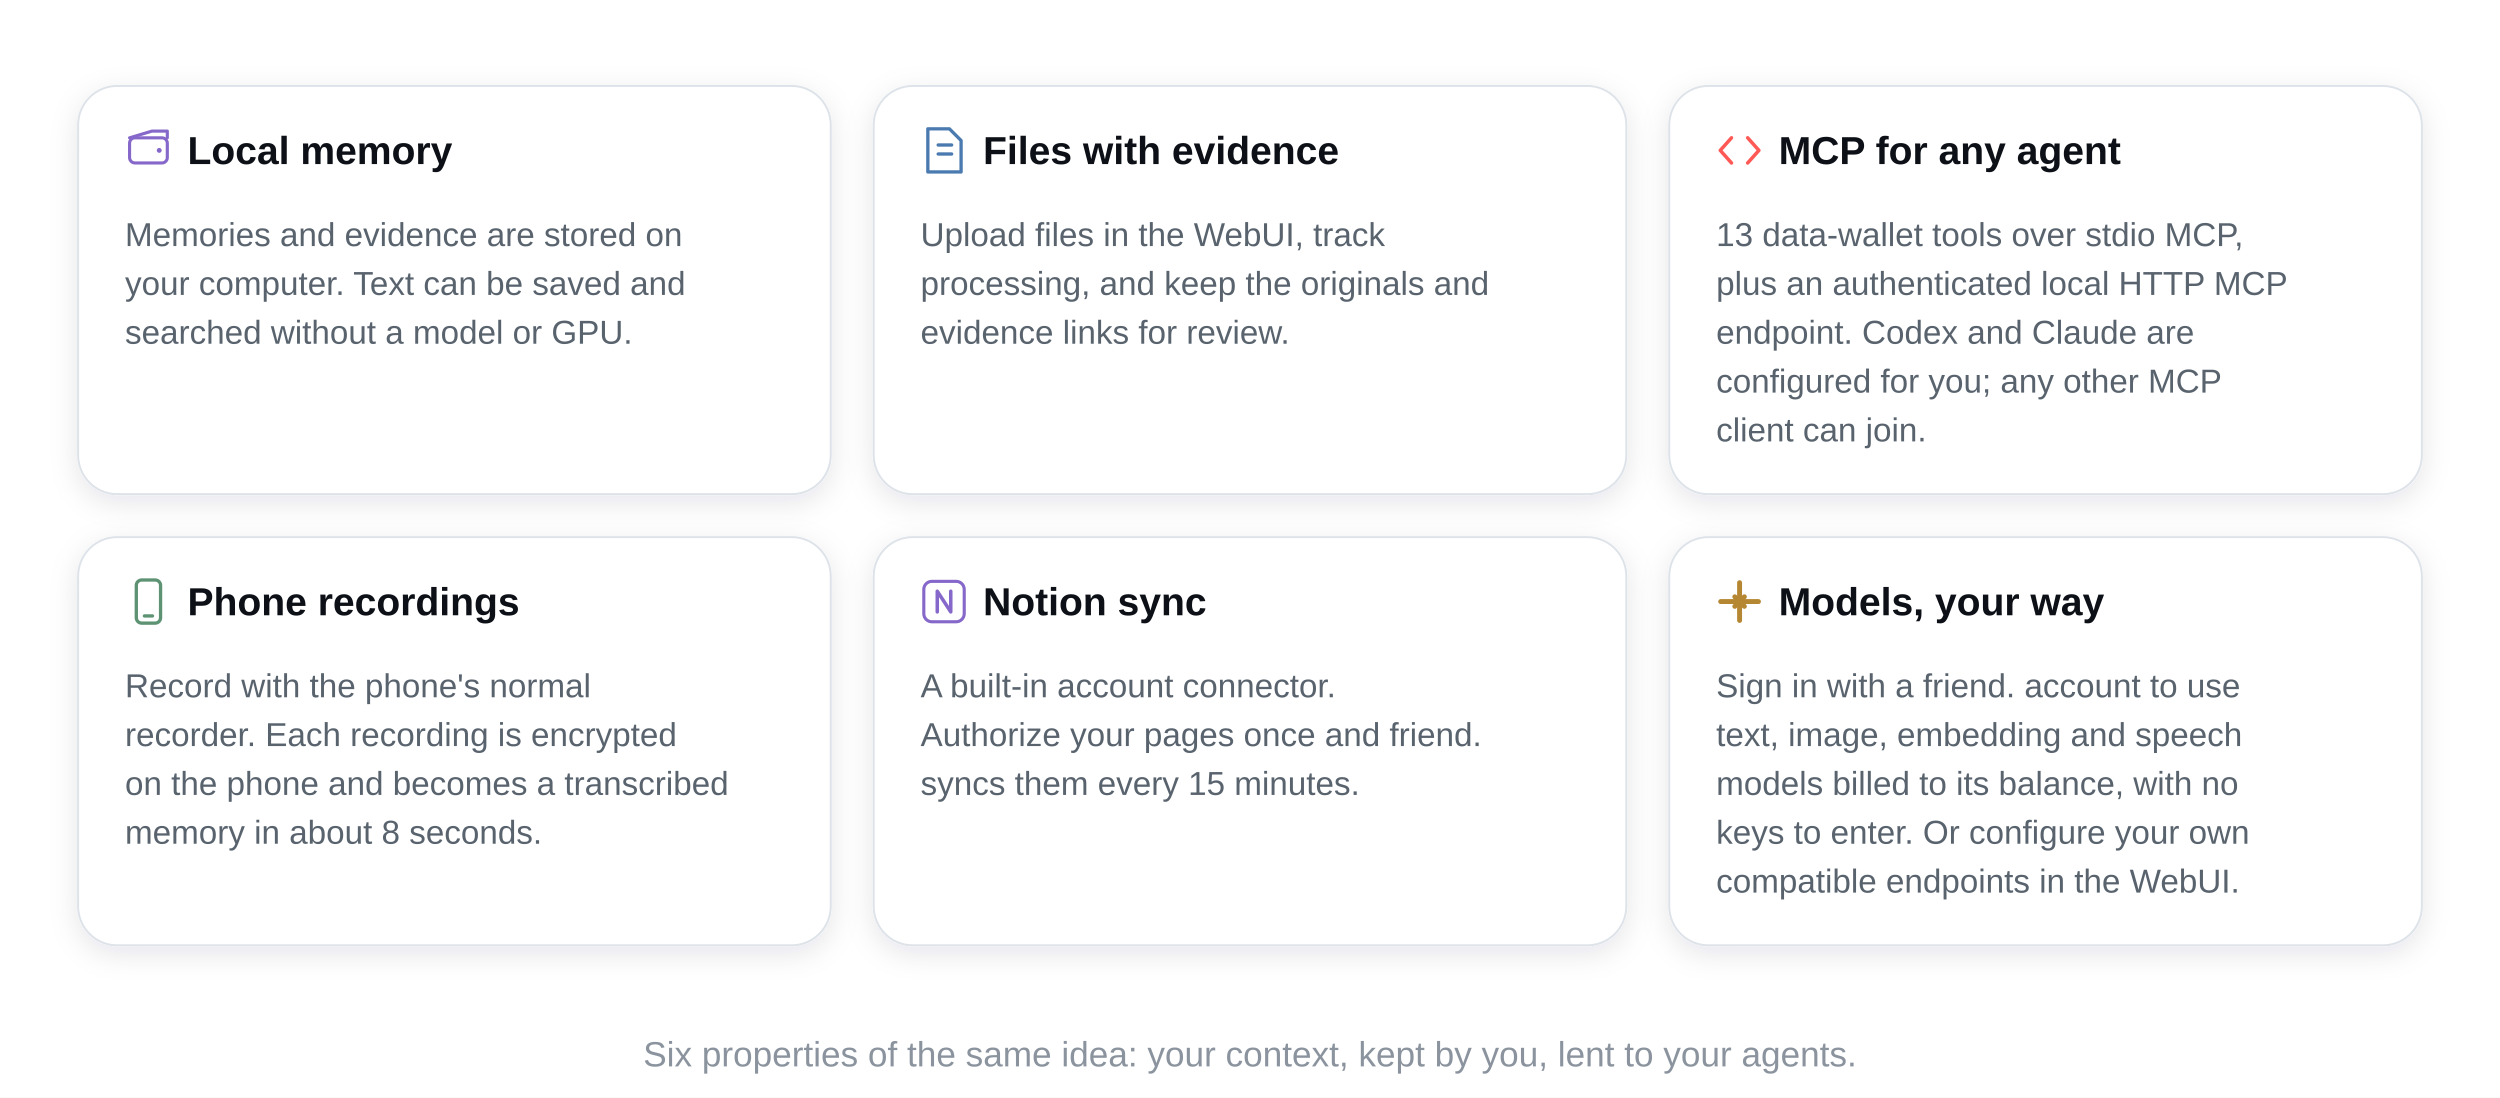
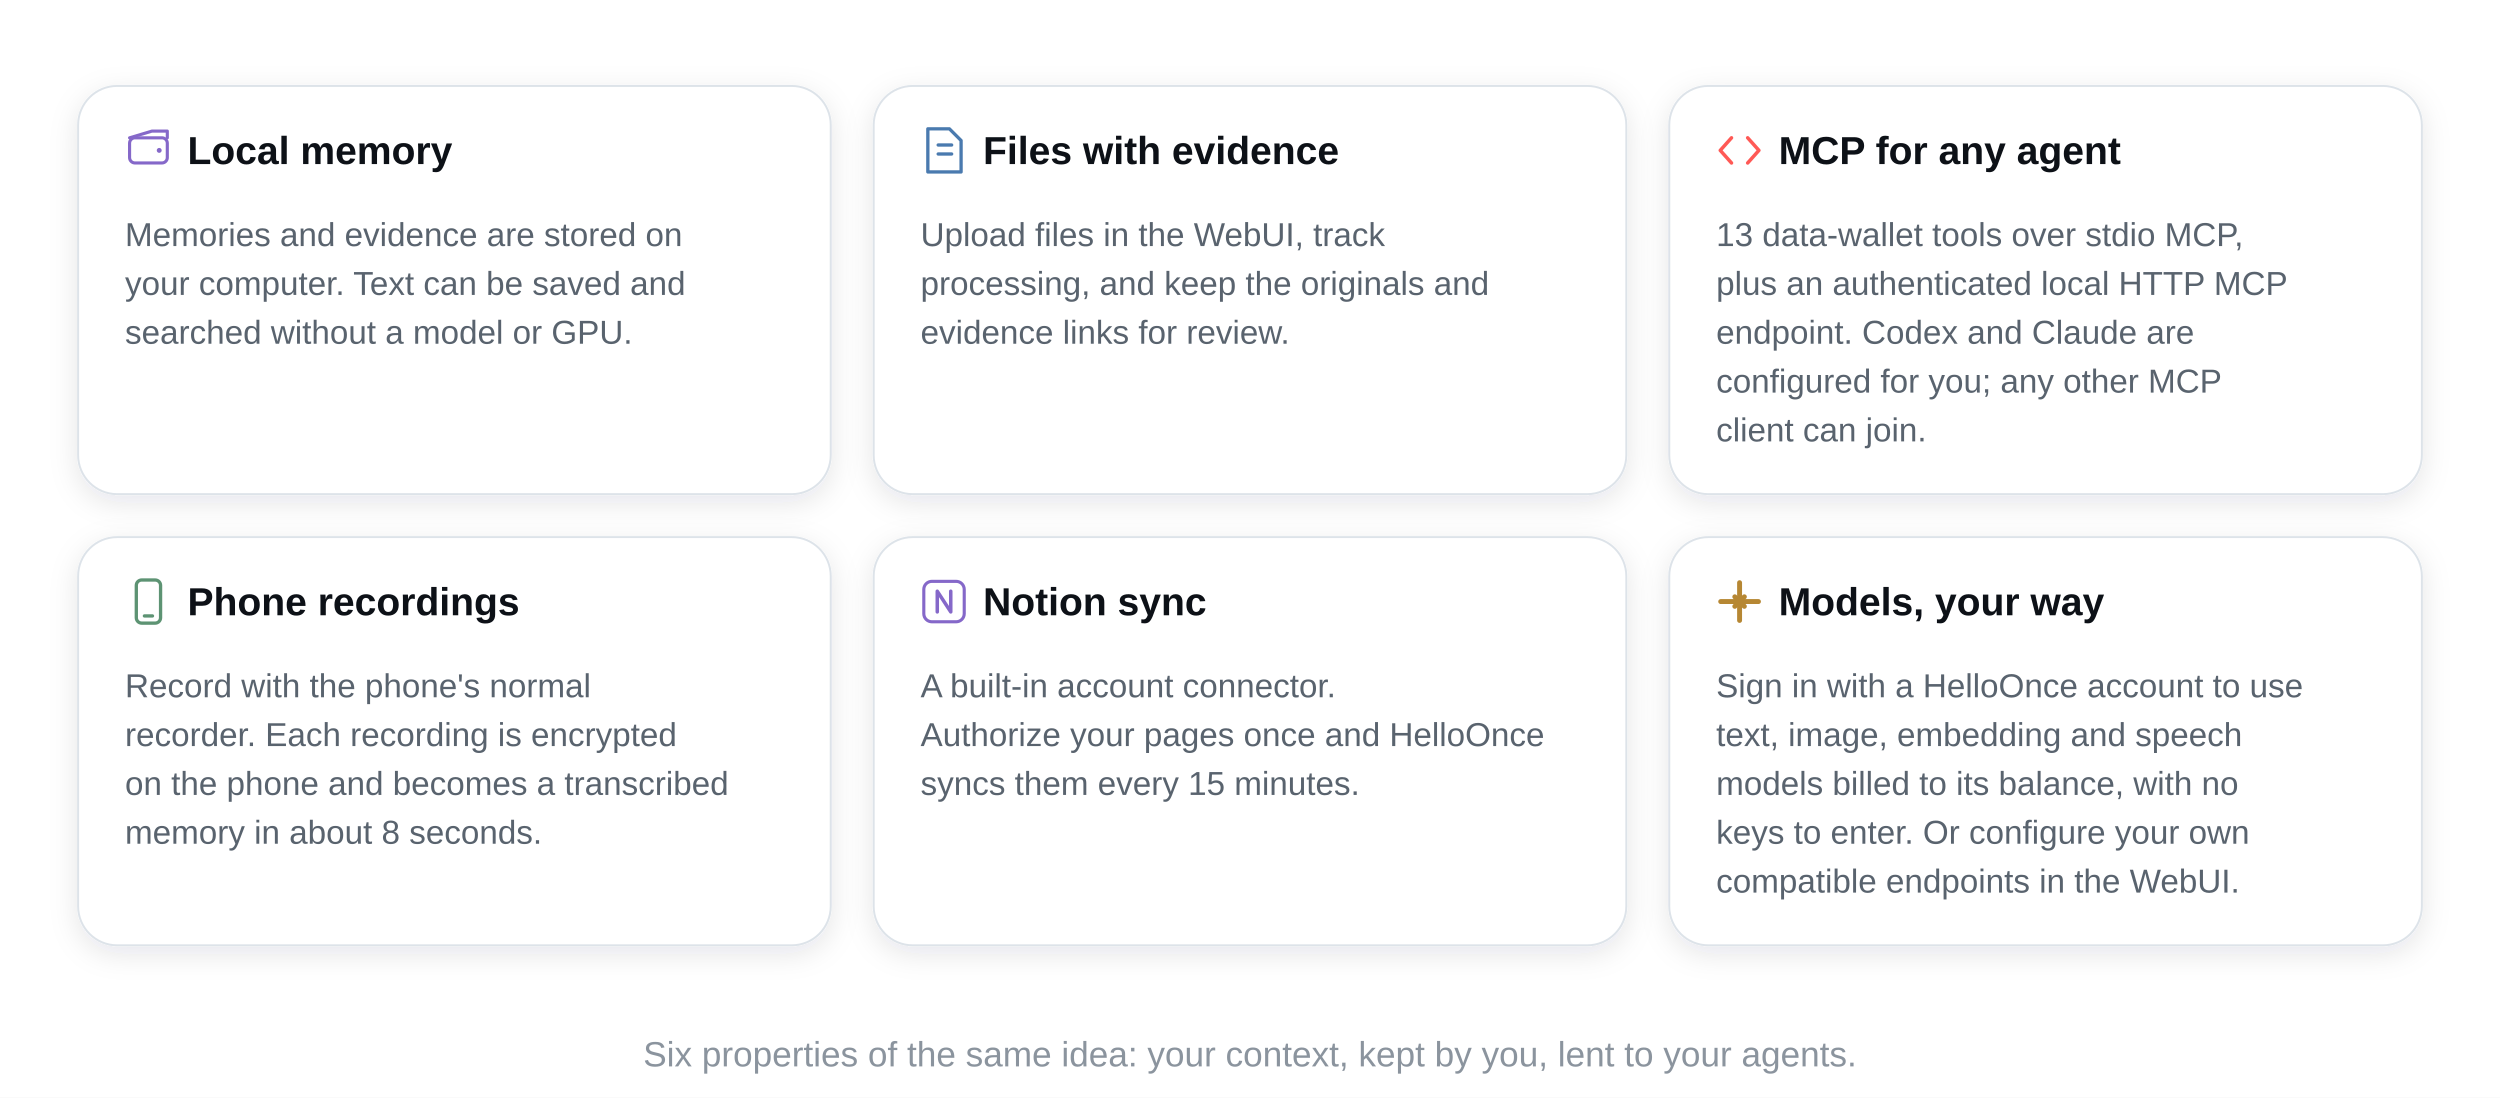
<svg xmlns="http://www.w3.org/2000/svg" viewBox="0 0 1280 562" width="1280" height="562" role="img" aria-label="Six capabilities: local memory, files with evidence, MCP for Codex and Claude, phone recordings, Notion sync, and configurable models.">
  <defs>
    <radialGradient id="halo" cx="50%" cy="50%" r="50%">
      <stop offset="0" stop-color="#FF7A70" stop-opacity=".55" />
      <stop offset=".45" stop-color="#FF7A70" stop-opacity=".18" />
      <stop offset="1" stop-color="#FF7A70" stop-opacity="0" />
    </radialGradient>
    <linearGradient id="cardGrad" x1="0" y1="0" x2="0" y2="1">
      <stop offset="0" stop-color="#FFFFFF" />
      <stop offset="1" stop-color="#FFFFFF" />
    </linearGradient>
    <linearGradient id="cardAltGrad" x1="0" y1="0" x2="0" y2="1">
      <stop offset="0" stop-color="#F6F8FA" />
      <stop offset="1" stop-color="#F6F8FA" />
    </linearGradient>
    <filter id="soft" x="-30%" y="-30%" width="160%" height="180%">
      <feDropShadow dx="0" dy="8" stdDeviation="14" flood-color="rgba(31,35,40,.13)" flood-opacity="1" />
    </filter>
    <filter id="softSm" x="-30%" y="-30%" width="160%" height="180%">
      <feDropShadow dx="0" dy="4" stdDeviation="7" flood-color="rgba(31,35,40,.13)" flood-opacity=".8" />
    </filter>
  </defs>
  <style>
  .s{font-family:-apple-system, BlinkMacSystemFont, 'Segoe UI Variable Display', 'Segoe UI', 'Helvetica Neue', Arial, 'Microsoft YaHei', 'PingFang SC', 'Hiragino Sans GB', 'Noto Sans CJK SC', sans-serif}
  .m{font-family:ui-monospace, SFMono-Regular, 'SF Mono', Menlo, Consolas, 'Liberation Mono', 'Microsoft YaHei', monospace}
  .rise{opacity:0;animation:rise .9s cubic-bezier(.16,.84,.32,1) both}
  @keyframes rise{from{opacity:0;transform:translateY(14px);filter:blur(6px)}to{opacity:1;transform:none;filter:blur(0)}}
  @keyframes breathe{0%,100%{opacity:.45;transform:scale(.96)}50%{opacity:.9;transform:scale(1.05)}}
  @keyframes breathe2{
    0%{opacity:.05;transform:scale(.93);animation-timing-function:cubic-bezier(.66,0,.34,1)}
    18%{opacity:.12;transform:scale(1.03);animation-timing-function:cubic-bezier(.37,0,.63,1)}
    34%{opacity:.07;transform:scale(.99);animation-timing-function:cubic-bezier(.45,0,.55,1)}
    57%{opacity:.15;transform:scale(1.085);animation-timing-function:cubic-bezier(.3,0,.7,1)}
    72%{opacity:.088;transform:scale(1.008);animation-timing-function:cubic-bezier(.6,0,.4,1)}
    88%{opacity:.126;transform:scale(1.052);animation-timing-function:cubic-bezier(.5,0,.5,1)}
    100%{opacity:.05;transform:scale(.93)}
  }
  @keyframes twinkle{0%,100%{opacity:.12}50%{opacity:.5}}
  .tw{animation:twinkle 9s ease-in-out infinite}
  .snr{animation:snr 5.4s cubic-bezier(.16,.84,.32,1) infinite;transform-box:fill-box;transform-origin:center}
  @keyframes snr{0%{transform:scale(.5);opacity:.55}65%{opacity:0}100%{transform:scale(1.6);opacity:0}}
  .swp{animation-timing-function:cubic-bezier(.83,0,.17,1);animation-iteration-count:infinite;opacity:0}
  .march{animation:march 1.65s linear infinite}
  .dp{animation:dotpulse 2.6s ease-in-out infinite}
  @keyframes dotpulse{0%,100%{opacity:.42}50%{opacity:1}}
  @keyframes march{to{stroke-dashoffset:-24}}
  .scan{animation:scan 4s cubic-bezier(.83,0,.17,1) infinite;opacity:0}
  @keyframes scan{0%{transform:translateX(0);opacity:0}8%{opacity:1}88%{opacity:1}100%{transform:translateX(1140px);opacity:0}}
  @media (prefers-reduced-motion: reduce){
    .rise{animation:none!important;opacity:1!important;filter:none!important;transform:none!important}
    .tw{animation:none!important;opacity:.55!important}
    .snr,.swp,.scan{animation:none!important;opacity:0!important}
    .march{animation:none!important}
    .dp{animation:none!important;opacity:1!important}
  }@keyframes swp{0%{transform:translateX(0);opacity:0}18%{opacity:1}82%{opacity:1}100%{transform:translateX(285.33px);opacity:0}}</style>
  <rect width="1280" height="562" fill="#FFFFFF" />
  <g filter="url(#softSm)">
    <rect x="40" y="44" width="385.33" height="209" rx="20" fill="#FFFFFF" stroke="#DDE3E9" stroke-width="1" />
  </g>
  <g transform="translate(76 77)" opacity=".92">
    <g fill="none" stroke="#7B5BC4" stroke-width="1.6" stroke-linecap="round" stroke-linejoin="round">
      <rect x="-9.66" y="-6.44" width="19.32" height="12.88" rx="2.76" />
      <path d="M-9.66 -6.44 l11.5 -3.45 h7.82 v3.45" />
      <circle cx="5.52" cy="0" r="1.265" fill="#7B5BC4" stroke="none" />
    </g>
  </g>
  <text x="96" y="84" font-size="20" font-weight="600" fill="#0D1117" class="s">Local memory</text>
  <text x="64" y="126" font-size="17" font-weight="400" fill="#59636E" class="s">Memories and evidence are stored on</text>
  <text x="64" y="151" font-size="17" font-weight="400" fill="#59636E" class="s">your computer. Text can be saved and</text>
  <text x="64" y="176" font-size="17" font-weight="400" fill="#59636E" class="s">searched without a model or GPU.</text>
  <g filter="url(#softSm)">
    <rect x="447.33" y="44" width="385.33" height="209" rx="20" fill="#FFFFFF" stroke="#DDE3E9" stroke-width="1" />
  </g>
  <g transform="translate(483.3333 77)" opacity=".92">
    <g fill="none" stroke="#3B6FA8" stroke-width="1.7" stroke-linecap="round" stroke-linejoin="round">
      <path d="M-8.28 -11.04 h11.04 l5.98 5.98 v16.1 h-17.02 z" />
      <path d="M-2.99 -2.76 h6.9 M-2.99 1.84 h6.9" />
    </g>
  </g>
  <text x="503.33" y="84" font-size="20" font-weight="600" fill="#0D1117" class="s">Files with evidence</text>
  <text x="471.33" y="126" font-size="17" font-weight="400" fill="#59636E" class="s">Upload files in the WebUI, track</text>
  <text x="471.33" y="151" font-size="17" font-weight="400" fill="#59636E" class="s">processing, and keep the originals and</text>
  <text x="471.33" y="176" font-size="17" font-weight="400" fill="#59636E" class="s">evidence links for review.</text>
  <g filter="url(#softSm)">
    <rect x="854.67" y="44" width="385.33" height="209" rx="20" fill="#FFFFFF" stroke="#DDE3E9" stroke-width="1" />
  </g>
  <g transform="translate(890.6667 77)" opacity=".92">
    <g fill="none" stroke="#FF4B47" stroke-width="1.8" stroke-linecap="round" stroke-linejoin="round">
      <path d="M-4.14 -6.44 l-5.75 6.44 l5.75 6.44" />
      <path d="M4.14 -6.44 l5.75 6.44 l-5.75 6.44" />
    </g>
  </g>
  <text x="910.67" y="84" font-size="20" font-weight="600" fill="#0D1117" class="s">MCP for any agent</text>
  <text x="878.67" y="126" font-size="17" font-weight="400" fill="#59636E" class="s">13 data-wallet tools over stdio MCP,</text>
  <text x="878.67" y="151" font-size="17" font-weight="400" fill="#59636E" class="s">plus an authenticated local HTTP MCP</text>
  <text x="878.67" y="176" font-size="17" font-weight="400" fill="#59636E" class="s">endpoint. Codex and Claude are</text>
  <text x="878.67" y="201" font-size="17" font-weight="400" fill="#59636E" class="s">configured for you; any other MCP</text>
  <text x="878.67" y="226" font-size="17" font-weight="400" fill="#59636E" class="s">client can join.</text>
  <g filter="url(#softSm)">
    <rect x="40" y="275" width="385.33" height="209" rx="20" fill="#FFFFFF" stroke="#DDE3E9" stroke-width="1" />
  </g>
  <g transform="translate(76 308)" opacity=".92">
    <g fill="none" stroke="#4F8A67" stroke-width="1.7" stroke-linecap="round">
      <rect x="-6.21" y="-11.04" width="12.42" height="22.08" rx="2.76" />
      <path d="M-2.07 7.36 h4.14" />
    </g>
  </g>
  <text x="96" y="315" font-size="20" font-weight="600" fill="#0D1117" class="s">Phone recordings</text>
  <text x="64" y="357" font-size="17" font-weight="400" fill="#59636E" class="s">Record with the phone's normal</text>
  <text x="64" y="382" font-size="17" font-weight="400" fill="#59636E" class="s">recorder. Each recording is encrypted</text>
  <text x="64" y="407" font-size="17" font-weight="400" fill="#59636E" class="s">on the phone and becomes a transcribed</text>
  <text x="64" y="432" font-size="17" font-weight="400" fill="#59636E" class="s">memory in about 8 seconds.</text>
  <g filter="url(#softSm)">
    <rect x="447.33" y="275" width="385.33" height="209" rx="20" fill="#FFFFFF" stroke="#DDE3E9" stroke-width="1" />
  </g>
  <g transform="translate(483.3333 308)" opacity=".92">
    <g>
      <rect x="-10.35" y="-10.35" width="20.7" height="20.7" rx="4.14" fill="none" stroke="#7B5BC4" stroke-width="1.6" />
      <path d="M-3.45 5.29 v-10.58 l6.9 10.58 v-10.58" fill="none" stroke="#7B5BC4" stroke-width="1.8" stroke-linecap="round" stroke-linejoin="round" />
    </g>
  </g>
  <text x="503.33" y="315" font-size="20" font-weight="600" fill="#0D1117" class="s">Notion sync</text>
  <text x="471.33" y="357" font-size="17" font-weight="400" fill="#59636E" class="s">A built-in account connector.</text>
-   <text x="471.33" y="382" font-size="17" font-weight="400" fill="#59636E" class="s">Authorize your pages once and friend.</text>
+   <text x="471.33" y="382" font-size="17" font-weight="400" fill="#59636E" class="s">Authorize your pages once and HelloOnce</text>
  <text x="471.33" y="407" font-size="17" font-weight="400" fill="#59636E" class="s">syncs them every 15 minutes.</text>
  <g filter="url(#softSm)">
    <rect x="854.67" y="275" width="385.33" height="209" rx="20" fill="#FFFFFF" stroke="#DDE3E9" stroke-width="1" />
  </g>
  <g transform="translate(890.6667 308)" opacity=".92">
    <g>
      <line x1="0" y1="0" x2="0" y2="-9.66" stroke="#B07D22" stroke-width="2.53" stroke-linecap="round" />
      <line x1="0" y1="0" x2="2.44" y2="-2.44" stroke="#B07D22" stroke-width="2.53" stroke-linecap="round" />
      <line x1="0" y1="0" x2="9.66" y2="0" stroke="#B07D22" stroke-width="2.53" stroke-linecap="round" />
      <line x1="0" y1="0" x2="2.44" y2="2.44" stroke="#B07D22" stroke-width="2.53" stroke-linecap="round" />
      <line x1="0" y1="0" x2="0" y2="9.66" stroke="#B07D22" stroke-width="2.53" stroke-linecap="round" />
      <line x1="0" y1="0" x2="-2.44" y2="2.44" stroke="#B07D22" stroke-width="2.53" stroke-linecap="round" />
      <line x1="0" y1="0" x2="-9.66" y2="0" stroke="#B07D22" stroke-width="2.53" stroke-linecap="round" />
      <line x1="0" y1="0" x2="-2.44" y2="-2.44" stroke="#B07D22" stroke-width="2.53" stroke-linecap="round" />
    </g>
  </g>
  <text x="910.67" y="315" font-size="20" font-weight="600" fill="#0D1117" class="s">Models, your way</text>
-   <text x="878.67" y="357" font-size="17" font-weight="400" fill="#59636E" class="s">Sign in with a friend. account to use</text>
+   <text x="878.67" y="357" font-size="17" font-weight="400" fill="#59636E" class="s">Sign in with a HelloOnce account to use</text>
  <text x="878.67" y="382" font-size="17" font-weight="400" fill="#59636E" class="s">text, image, embedding and speech</text>
  <text x="878.67" y="407" font-size="17" font-weight="400" fill="#59636E" class="s">models billed to its balance, with no</text>
  <text x="878.67" y="432" font-size="17" font-weight="400" fill="#59636E" class="s">keys to enter. Or configure your own</text>
  <text x="878.67" y="457" font-size="17" font-weight="400" fill="#59636E" class="s">compatible endpoints in the WebUI.</text>
  <text x="640" y="546" font-size="18" font-weight="400" fill="#8B949E" text-anchor="middle" class="s">Six properties of the same idea: your context, kept by you, lent to your agents.</text>
</svg>
